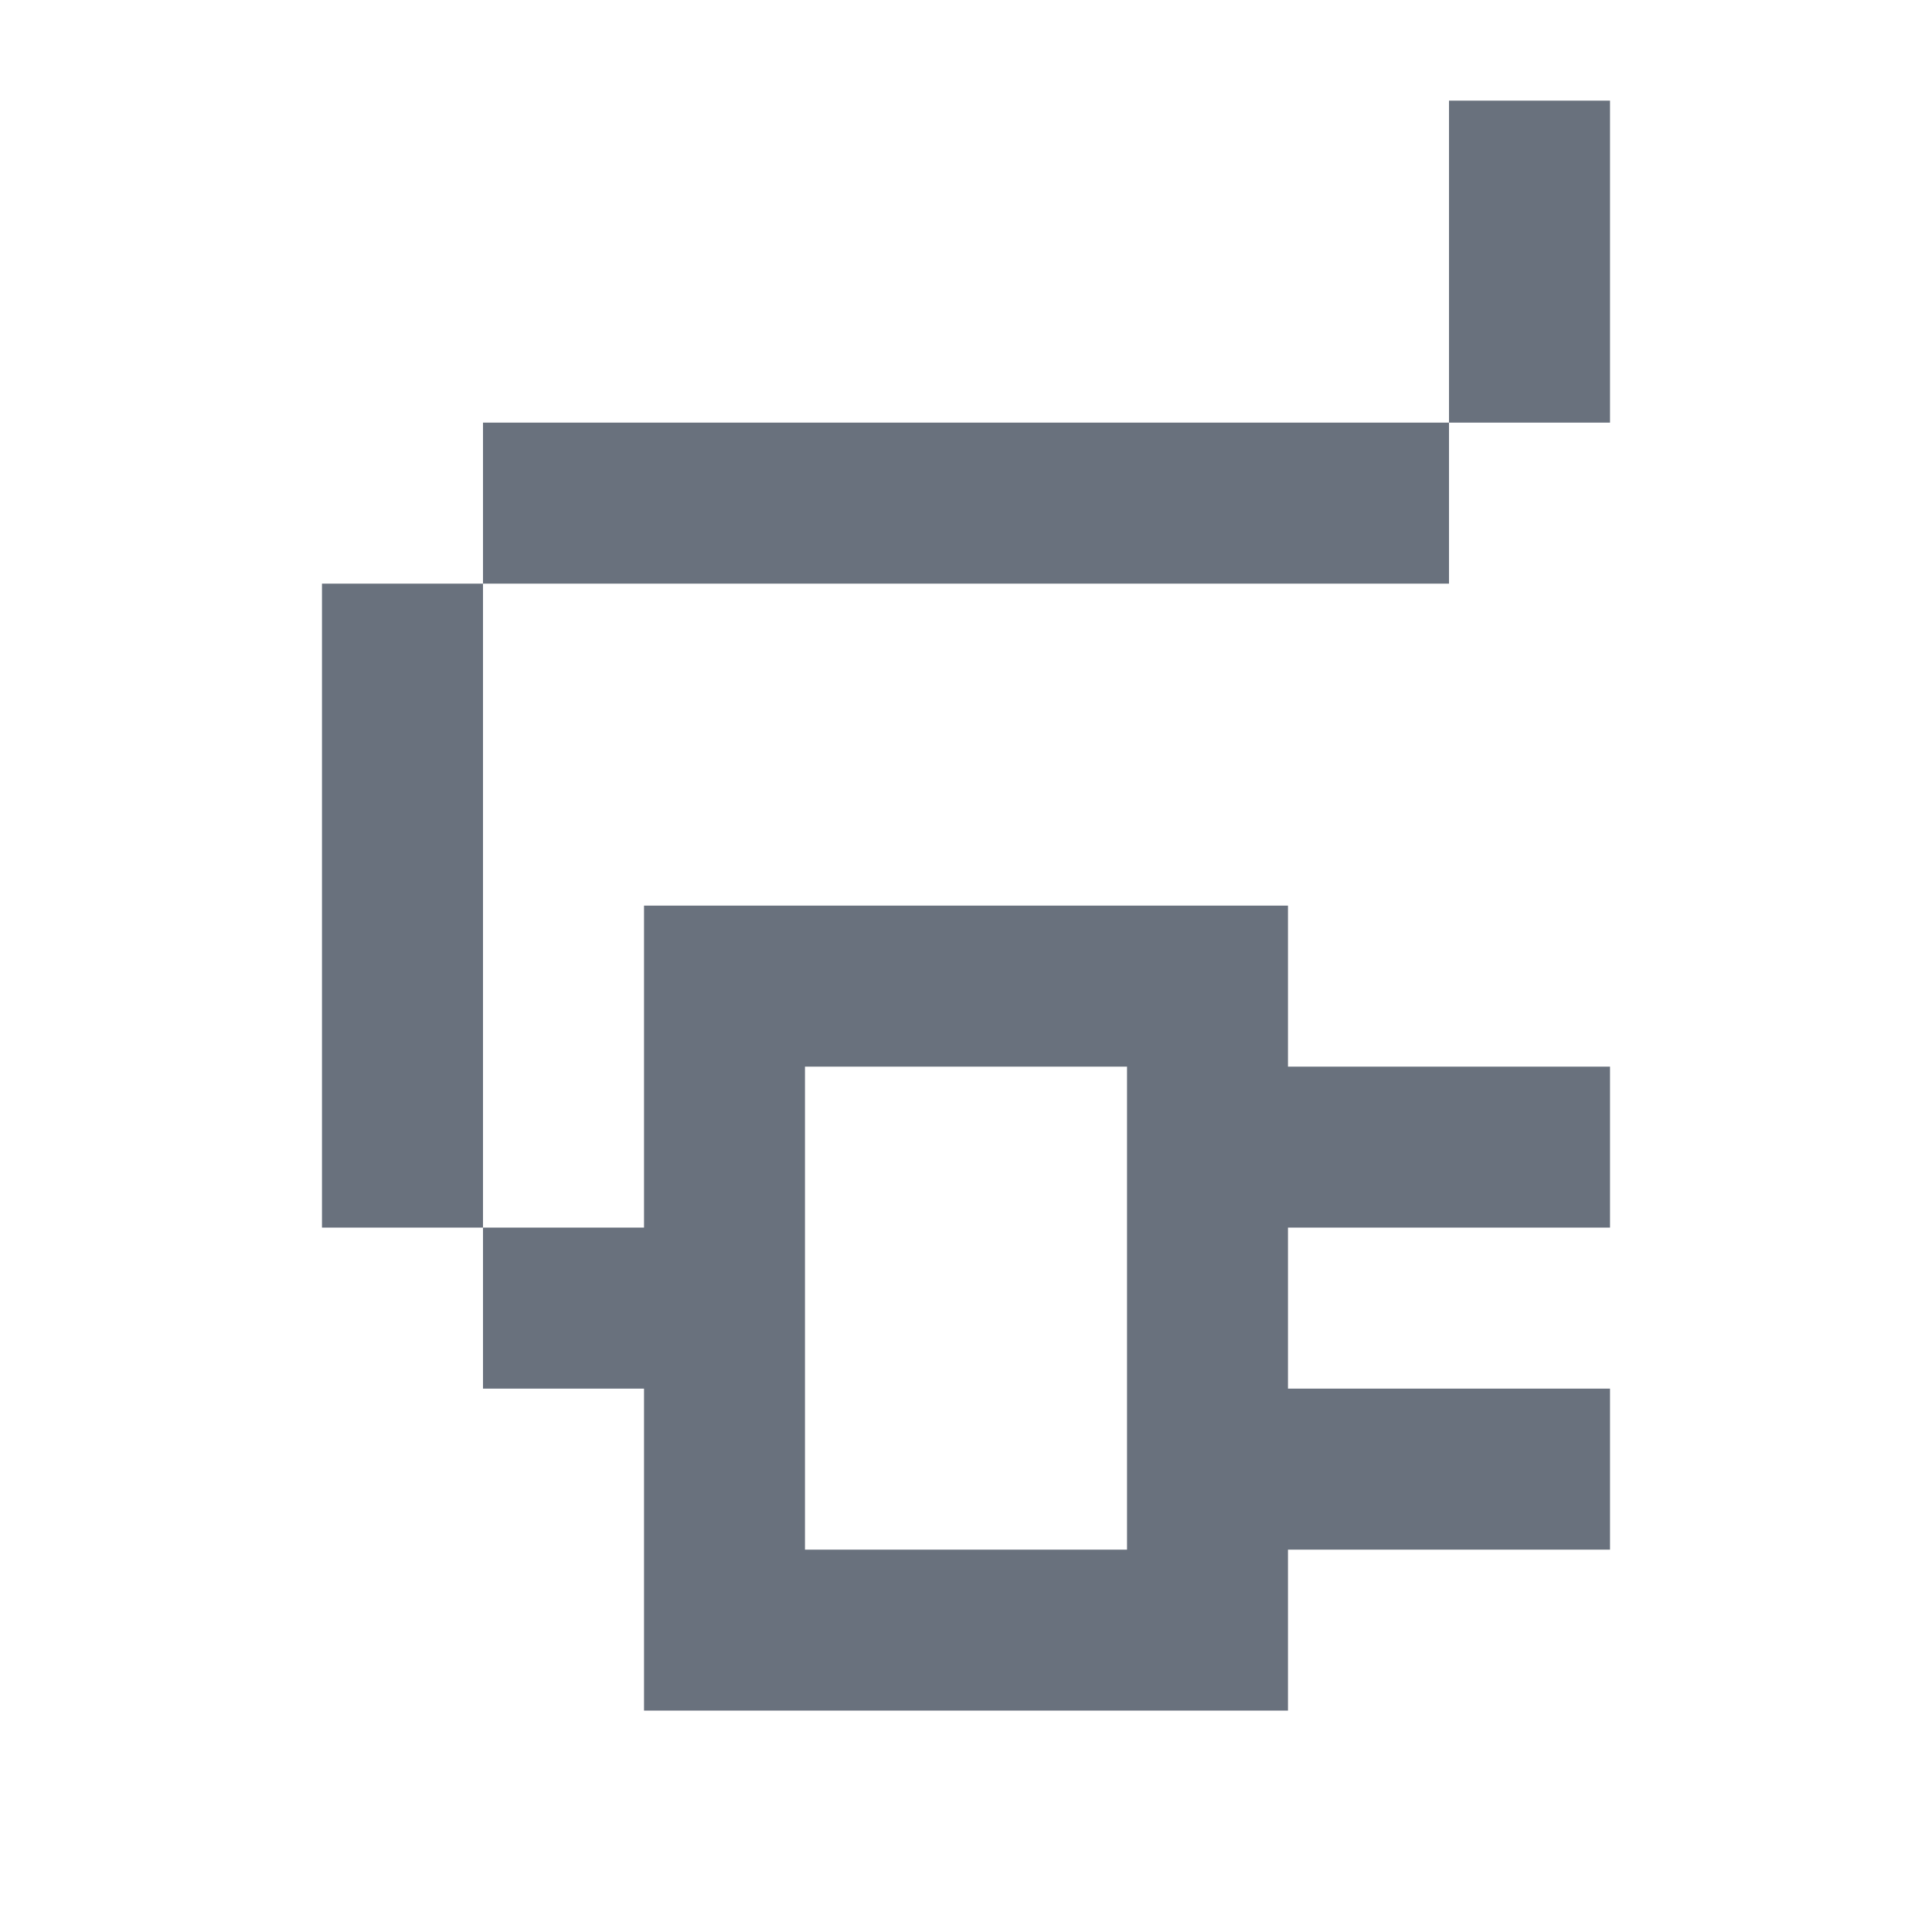
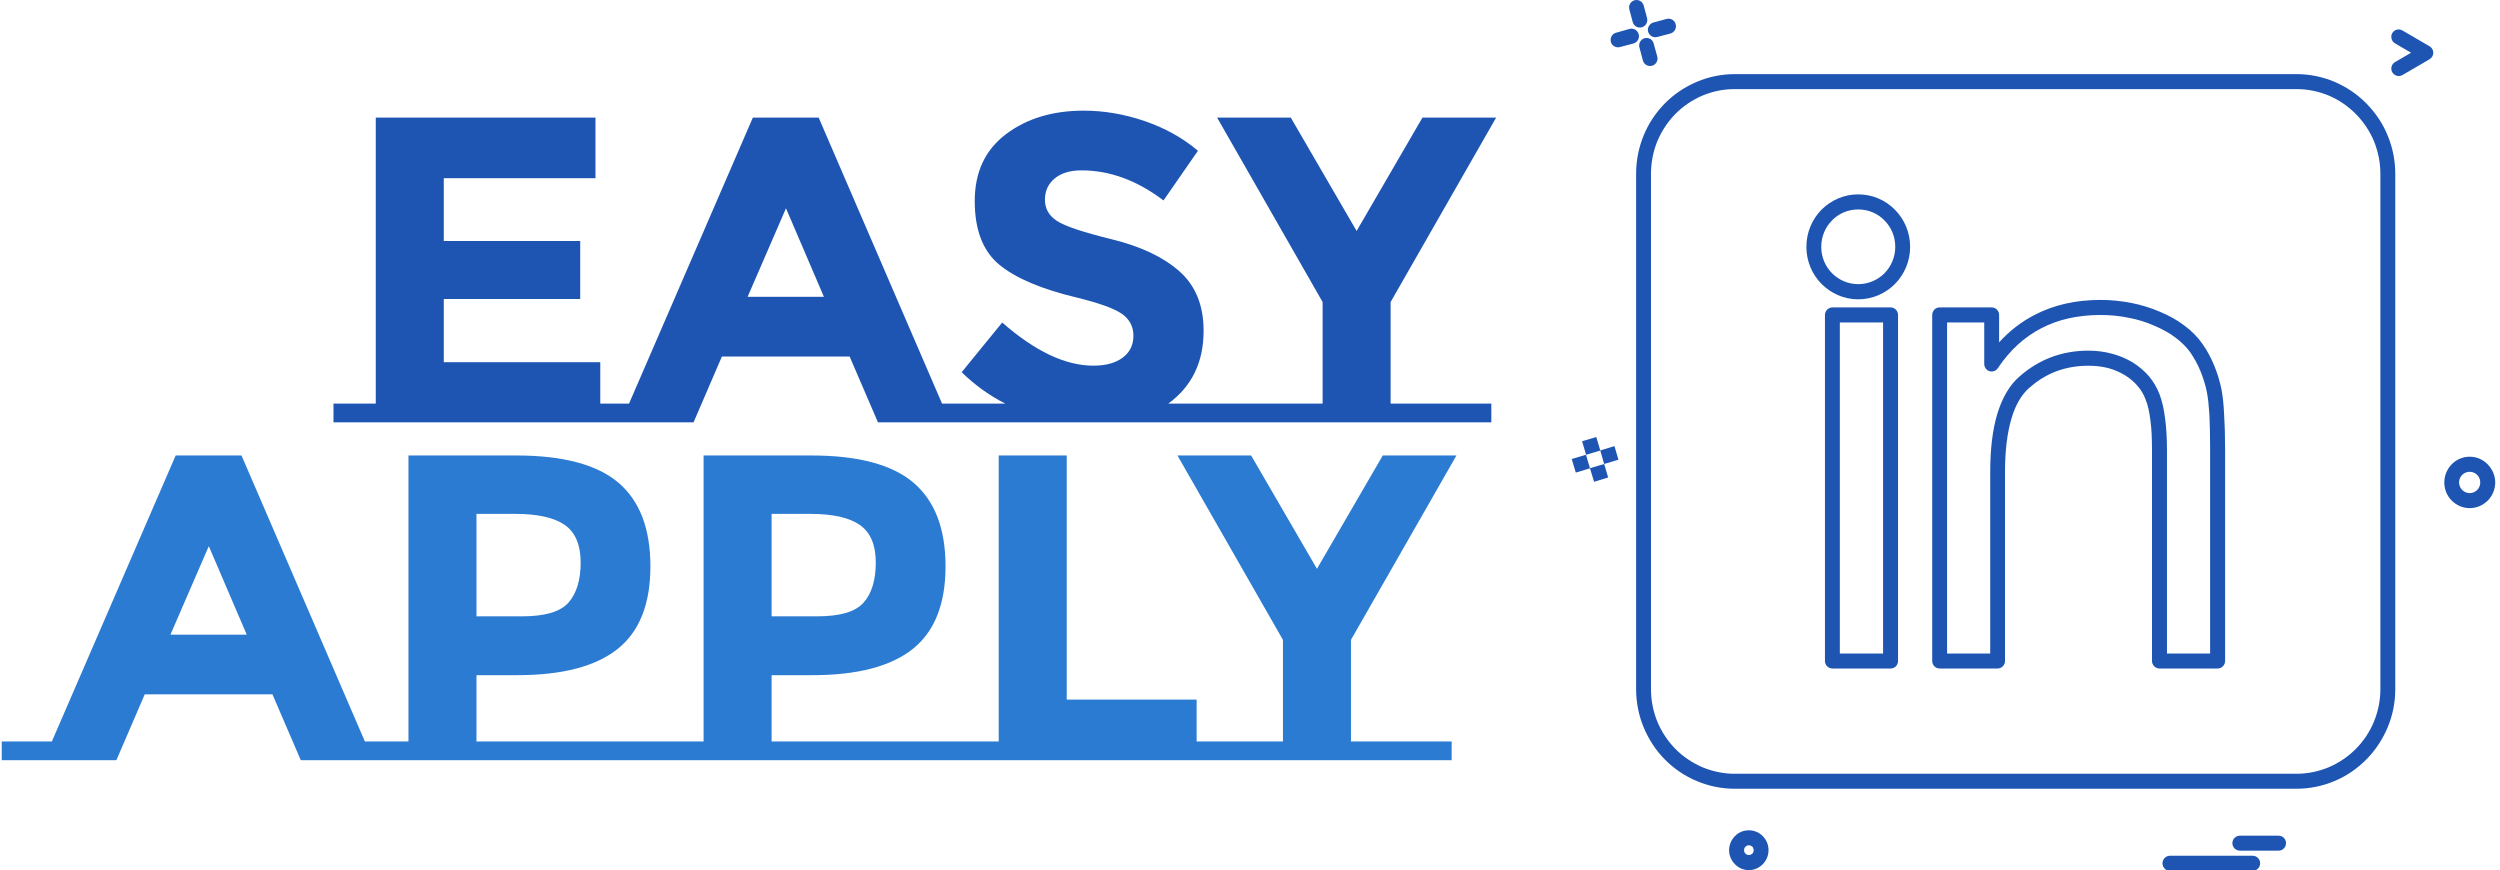
- <svg xmlns="http://www.w3.org/2000/svg" width="32" height="32" viewBox="0 0 32 32" fill="none">
-   <path d="M26.667 1.667H24V7H8V9.667H5.333V20.333H8V23H10.667V28.333H21.333V25.667H26.667V23H21.333V20.333H26.667V17.667H21.333V15H10.667V20.333H8V9.667H24V7H26.667V1.667ZM18.667 25.667H13.333V17.667H18.667V25.667Z" fill="#69717d" />
+ <svg xmlns="http://www.w3.org/2000/svg" version="1.1" width="1000" height="348" viewBox="0 0 1000 348">
+   <g transform="matrix(1,0,0,1,-0.6060606,0.1662707)">
+     <svg viewBox="0 0 396 138" data-background-color="#ffffff" preserveAspectRatio="xMidYMid meet" height="348" width="1000">
+       <g id="tight-bounds" transform="matrix(1,0,0,1,0.24,-0.06593493)">
+         <svg viewBox="0 0 395.52 138.132" height="138.132" width="395.52">
+           <g>
+             <svg viewBox="0 0 659.958 230.484" height="138.132" width="395.52">
+               <g transform="matrix(1,0,0,1,0,23.38486)">
+                 <svg viewBox="0 0 395.52 183.715" height="183.715" width="395.52">
+                   <g>
+                     <svg viewBox="0 0 395.52 183.715" height="183.715" width="395.52">
+                       <g>
+                         <svg viewBox="0 0 395.52 183.715" height="183.715" width="395.52">
+                           <g transform="matrix(1,0,0,1,0,0)">
+                             <svg width="395.52" viewBox="-5.1 -35.75 171.4 74.5" height="183.715" data-palette-color="#1e55b3">
+                               <svg />
+                               <svg />
+                               <g class="undefined-text-0" data-fill-palette-color="primary" id="text-0">
+                                 <path transform="translate(33.5,0)" d="M-0.55-2.15h4.85v-32.8h25.2v6.95h-17.4v7.2h15.65v6.65h-15.65v7.25h17.95v4.75h4.85v2.15h-35.45zM69.25-2.15h5.8v2.15h-13.15l-3.25-7.55h-14.65l-3.25 7.55h-13.15v-2.15h5.75l14.2-32.8h7.55zM55.7-14.4l-4.35-10.15-4.4 10.15zM95.2-2.15h6.4v2.15h-31.9v-2.15h6.8c-1.833-0.933-3.5-2.133-5-3.6v0l4.65-5.7c3.767 3.3 7.25 4.95 10.45 4.95v0c1.433 0 2.56-0.31 3.38-0.93 0.813-0.613 1.22-1.447 1.22-2.5 0-1.047-0.433-1.88-1.3-2.5-0.867-0.613-2.583-1.237-5.15-1.87v0c-4.067-0.967-7.04-2.223-8.92-3.77-1.887-1.553-2.83-3.99-2.83-7.31 0-3.313 1.193-5.87 3.58-7.67 2.38-1.8 5.353-2.7 8.92-2.7v0c2.333 0 4.667 0.4 7 1.2 2.333 0.8 4.367 1.933 6.1 3.4v0l-3.95 5.7c-3.033-2.3-6.167-3.45-9.4-3.45v0c-1.3 0-2.323 0.307-3.07 0.92-0.753 0.62-1.13 1.437-1.13 2.45 0 1.02 0.46 1.83 1.38 2.43 0.913 0.6 3.03 1.307 6.35 2.12 3.313 0.82 5.887 2.047 7.72 3.68 1.833 1.633 2.75 3.9 2.75 6.8v0c0 3.6-1.35 6.383-4.05 8.35zM120.7-2.15h11.55v2.15h-30.9v-2.15h11.55v-11.65l-12.1-21.15h8.45l7.55 13 7.55-13h8.45l-12.1 21.15z" fill="#1e55b3" fill-rule="nonzero" stroke="none" stroke-width="1" stroke-linecap="butt" stroke-linejoin="miter" stroke-miterlimit="10" stroke-dasharray="" stroke-dashoffset="0" font-family="none" font-weight="none" font-size="none" text-anchor="none" style="mix-blend-mode: normal" data-fill-palette-color="primary" opacity="1" />
+                                 <path transform="translate(0,38.75)" d="M36.55-2.15h5.8v2.15h-13.15l-3.25-7.55h-14.65l-3.25 7.55h-13.15v-2.15h5.75l14.2-32.8h7.55zM23-14.4l-4.35-10.15-4.4 10.15zM49.35-2.15h21.75v2.15h-34.4v-2.15h4.85v-32.8h12.35c5.367 0 9.277 1.04 11.73 3.12 2.447 2.087 3.67 5.287 3.67 9.6 0 4.32-1.257 7.48-3.77 9.48-2.52 2-6.363 3-11.53 3v0h-4.65zM54.6-16.5c2.6 0 4.367-0.523 5.3-1.57 0.933-1.053 1.4-2.59 1.4-4.61 0-2.013-0.607-3.447-1.82-4.3-1.22-0.847-3.113-1.27-5.68-1.27v0h-4.45v11.75zM83.2-2.15h21.75v2.15h-34.4v-2.15h4.85v-32.8h12.35c5.367 0 9.273 1.04 11.72 3.12 2.453 2.087 3.68 5.287 3.68 9.6 0 4.32-1.257 7.48-3.77 9.48-2.52 2-6.363 3-11.53 3v0h-4.65zM88.45-16.5c2.6 0 4.367-0.523 5.3-1.57 0.933-1.053 1.4-2.59 1.4-4.61 0-2.013-0.61-3.447-1.83-4.3-1.213-0.847-3.103-1.27-5.67-1.27v0h-4.45v11.75zM131.95-2.15h4.85v2.15h-32.4v-2.15h4.85v-32.8h7.8v28h14.9zM149.65-2.15h11.55v2.15h-30.9v-2.15h11.55v-11.65l-12.1-21.15h8.45l7.55 13 7.55-13h8.45l-12.1 21.15z" fill="#2a7bd1" fill-rule="nonzero" stroke="none" stroke-width="1" stroke-linecap="butt" stroke-linejoin="miter" stroke-miterlimit="10" stroke-dasharray="" stroke-dashoffset="0" font-family="none" font-weight="none" font-size="none" text-anchor="none" style="mix-blend-mode: normal" data-fill-palette-color="secondary" opacity="1" />
+                               </g>
+                             </svg>
+                           </g>
+                         </svg>
+                       </g>
+                     </svg>
+                   </g>
+                 </svg>
+               </g>
+               <g transform="matrix(1,0,0,1,415.5265,0)">
+                 <svg viewBox="0 0 244.431 230.484" height="230.484" width="244.431">
+                   <g>
+                     <svg version="1.1" x="0" y="0" viewBox="16 29.694 480 452.612" style="enable-background:new 0 0 512 512;" xml:space="preserve" height="230.484" width="244.431" class="icon-icon-0" data-fill-palette-color="accent" id="icon-0">
+                       <g fill="#1e55b3" data-fill-palette-color="accent">
+                         <g fill="#1e55b3" data-fill-palette-color="accent">
+                           <g fill="#1e55b3" data-fill-palette-color="accent">
+                             <g fill="#1e55b3" data-fill-palette-color="accent">
+                               <path d="M488.215 280.456c0-1.556-0.572-2.959-1.612-3.943-0.983-0.988-2.382-1.611-3.893-1.611-1.45 0-2.854 0.623-3.842 1.556-1.034 1.04-1.657 2.443-1.657 3.999 0 1.506 0.623 2.905 1.657 3.944 0.988 0.932 2.392 1.606 3.842 1.606 1.511 0 2.909-0.675 3.893-1.606C487.643 283.361 488.215 281.962 488.215 280.456zM492.158 271.114c2.336 2.438 3.842 5.708 3.842 9.342 0 3.635-1.506 7.005-3.893 9.443l-0.158 0.106c-2.387 2.336-5.605 3.786-9.239 3.786-3.629 0-6.903-1.505-9.286-3.893l-0.162-0.152c-2.331-2.387-3.73-5.712-3.73-9.291 0-3.685 1.5-7.01 3.837-9.448l0.157-0.156c2.388-2.332 5.605-3.786 9.185-3.786 3.69 0 6.954 1.505 9.347 3.942L492.158 271.114z" fill="#1e55b3" data-fill-palette-color="accent" />
+                               <path d="M461.848 53.74c1.865 1.09 2.494 3.426 1.449 5.297-0.359 0.624-0.826 1.09-1.449 1.455l-14.066 8.201c-1.869 1.09-4.201 0.411-5.297-1.455-1.033-1.82-0.414-4.207 1.455-5.297l8.308-4.825-8.308-4.881c-1.869-1.034-2.488-3.477-1.455-5.342 1.096-1.87 3.428-2.443 5.297-1.348L461.848 53.74z" fill="#1e55b3" data-fill-palette-color="accent" />
+                               <path d="M383.425 464.038c2.124 0 3.837 1.713 3.837 3.893 0 2.124-1.713 3.894-3.837 3.894h-20.143c-2.129 0-3.894-1.77-3.894-3.894 0-2.18 1.765-3.893 3.894-3.893H383.425z" fill="#1e55b3" data-fill-palette-color="accent" />
+                               <path d="M369.979 474.47c2.072 0 3.842 1.764 3.842 3.943 0 2.129-1.77 3.893-3.842 3.893h-43.029c-2.179 0-3.893-1.764-3.893-3.893 0-2.18 1.714-3.943 3.893-3.943H369.979z" fill="#1e55b3" data-fill-palette-color="accent" />
+                               <path d="M260.049 200.316c-8.825 4.567-16.352 11.419-22.475 20.604-0.674 1.146-1.921 1.871-3.27 1.871-2.182 0-3.893-1.764-3.893-3.943v-21.542h-19.31v172.06h22.421v-94.256c0-11.937 1.194-21.953 3.634-30.154 1.921-6.336 4.567-11.627 7.94-15.834 1.143-1.399 2.387-2.646 3.685-3.787 5.086-4.465 10.589-7.785 16.506-10.016 5.915-2.235 12.404-3.376 19.205-3.376 4.309 0 8.354 0.517 12.195 1.556 3.843 0.988 7.371 2.494 10.645 4.415l0.254 0.152c3.273 2.078 6.128 4.465 8.465 7.218 2.28 2.747 4.15 5.864 5.449 9.291l0.05 0.101c1.247 3.32 2.286 7.578 2.854 12.51 0.678 4.876 0.988 10.431 0.988 16.818v105.361h22.418V262.808c0-6.954-0.152-12.819-0.359-17.543-0.311-4.825-0.725-8.616-1.247-11.369-0.776-4.045-1.972-7.836-3.422-11.364-1.46-3.477-3.224-6.695-5.246-9.656-1.972-2.747-4.567-5.342-7.628-7.628-3.062-2.388-6.752-4.41-11.004-6.229-4.202-1.866-8.668-3.27-13.392-4.151-4.617-0.988-9.499-1.455-14.634-1.455C279.147 193.412 268.873 195.699 260.049 200.316zM238.145 207.635c5.398-5.971 11.523-10.69 18.374-14.223 9.962-5.241 21.489-7.836 34.363-7.836 5.551 0 10.948 0.573 16.139 1.607 5.141 0.988 10.122 2.595 14.896 4.623 4.775 2.022 9.028 4.41 12.611 7.162 3.735 2.752 6.797 5.915 9.291 9.448 2.388 3.371 4.41 7.162 6.072 11.156 1.662 3.943 2.96 8.252 3.893 12.768v0.056c0.573 3.006 1.039 7.212 1.297 12.454 0.315 5.14 0.518 11.105 0.518 17.958v110.451c0 2.129-1.764 3.893-3.893 3.893h-30.203c-2.129 0-3.894-1.764-3.894-3.893V264.004c0-6.18-0.208-11.42-0.831-15.835-0.521-4.303-1.297-7.886-2.438-10.639l-0.051-0.208c-0.989-2.595-2.337-4.927-4.157-7.005-1.764-2.078-3.994-4-6.589-5.606l-0.102-0.051c-2.701-1.612-5.555-2.854-8.668-3.685-3.172-0.781-6.543-1.197-10.279-1.197-5.92 0-11.42 0.989-16.503 2.854-5.09 1.921-9.813 4.775-14.018 8.566h-0.104c-4.098 3.634-7.212 8.926-9.288 15.987-2.233 7.471-3.376 16.818-3.376 27.923v98.149c0 2.129-1.71 3.893-3.893 3.893H207.21c-2.129 0-3.842-1.764-3.842-3.893V193.412c0-2.179 1.713-3.943 3.842-3.943h27.095c2.126 0 3.84 1.764 3.84 3.943V207.635z" fill="#1e55b3" data-fill-palette-color="accent" />
+                               <path d="M177.832 369.365v-172.06h-22.475v172.06H177.832zM185.618 193.412v179.847c0 2.129-1.713 3.893-3.893 3.893h-30.207c-2.129 0-3.893-1.764-3.893-3.893V193.412c0-2.179 1.764-3.943 3.893-3.943h30.207C183.905 189.469 185.618 191.233 185.618 193.412z" fill="#1e55b3" data-fill-palette-color="accent" />
+                               <path d="M184.166 158.018c0-5.454-2.129-10.279-5.606-13.756-3.477-3.584-8.305-5.708-13.65-5.708-5.244 0-9.965 2.073-13.445 5.5l-0.154 0.208c-3.477 3.477-5.606 8.302-5.606 13.756 0 5.342 2.129 10.173 5.606 13.701 3.477 3.477 8.305 5.657 13.599 5.657 5.345 0 10.173-2.18 13.65-5.657C182.037 168.191 184.166 163.31 184.166 158.018zM184.008 138.707c4.881 4.932 7.889 11.734 7.889 19.312 0 7.471-3.008 14.324-7.889 19.256-4.825 4.876-11.625 7.993-19.099 7.993s-14.169-3.117-19.048-7.993c-4.881-4.932-7.889-11.785-7.889-19.256 0-7.578 3.008-14.38 7.836-19.312l0.208-0.208c4.932-4.825 11.575-7.786 18.894-7.786C172.383 130.713 179.079 133.724 184.008 138.707z" fill="#1e55b3" data-fill-palette-color="accent" />
+                               <path d="M100.859 464.246c1.767-1.871 4.362-3.011 7.215-3.011 2.803 0 5.398 1.14 7.215 3.011 1.868 1.865 3.011 4.46 3.011 7.313 0 2.859-1.143 5.455-3.011 7.319-1.817 1.871-4.412 3.063-7.215 3.063-2.854 0-5.449-1.191-7.215-3.063-1.868-1.864-3.062-4.46-3.062-7.319C97.798 468.706 98.992 466.111 100.859 464.246zM106.311 473.38c0.467 0.415 1.037 0.725 1.764 0.725 0.674 0 1.298-0.31 1.817-0.725 0.416-0.467 0.674-1.09 0.674-1.82 0-0.673-0.258-1.348-0.674-1.813-0.519-0.416-1.143-0.726-1.817-0.726-0.728 0-1.297 0.31-1.764 0.726-0.466 0.466-0.727 1.141-0.727 1.813C105.583 472.29 105.845 472.913 106.311 473.38z" fill="#1e55b3" data-fill-palette-color="accent" />
+                               <path d="M70.029 42.27c0.624 2.078-0.621 4.207-2.646 4.83l-6.954 1.815c-2.025 0.573-4.101-0.674-4.724-2.752-0.519-2.073 0.728-4.202 2.75-4.774l6.903-1.865C67.434 39.001 69.512 40.197 70.029 42.27z" fill="#1e55b3" data-fill-palette-color="accent" />
+                               <path d="M60.48 59.088c0.57 2.129-0.728 4.258-2.75 4.775-2.078 0.572-4.154-0.675-4.724-2.697l-1.817-6.853c-0.57-2.079 0.674-4.203 2.752-4.775 2.075-0.517 4.151 0.674 4.671 2.803L60.48 59.088z" fill="#1e55b3" data-fill-palette-color="accent" />
+                               <path d="M100.654 431.857h292.107c5.92 0 11.476-1.247 16.559-3.325 5.348-2.281 10.173-5.499 14.168-9.55 4.055-4.044 7.268-8.875 9.498-14.272 2.078-5.135 3.324-10.797 3.324-16.763v-268.03c0-5.916-1.246-11.623-3.324-16.813-2.23-5.347-5.499-10.173-9.498-14.223-3.995-3.999-8.77-7.319-14.111-9.549-5.14-2.129-10.695-3.325-16.615-3.325H100.654c-5.867 0-11.473 1.196-16.61 3.325-5.243 2.23-10.122 5.5-14.119 9.549s-7.212 8.926-9.445 14.273c-2.076 5.14-3.27 10.847-3.27 16.762v268.03c0 5.966 1.194 11.628 3.27 16.763 2.233 5.347 5.449 10.229 9.445 14.272 3.997 4.051 8.875 7.269 14.169 9.55C89.181 430.61 94.787 431.857 100.654 431.857zM392.762 439.643H100.654c-6.853 0-13.496-1.403-19.517-3.943-6.28-2.596-11.937-6.438-16.661-11.212-4.724-4.724-8.46-10.486-11.108-16.817-2.491-6.073-3.893-12.768-3.893-19.723v-268.03c0-6.954 1.401-13.65 3.893-19.773 2.595-6.331 6.384-11.988 11.108-16.767 4.724-4.775 10.38-8.561 16.661-11.207 6.021-2.544 12.664-3.949 19.517-3.949h292.107c6.954 0 13.498 1.404 19.57 3.949 6.279 2.646 11.886 6.432 16.609 11.207 4.725 4.779 8.617 10.436 11.161 16.767 2.54 6.123 3.944 12.819 3.944 19.773v268.03c0 7.005-1.404 13.649-3.944 19.773-2.651 6.28-6.437 12.043-11.161 16.767-4.724 4.774-10.33 8.616-16.609 11.212C406.26 438.239 399.615 439.643 392.762 439.643z" fill="#1e55b3" data-fill-palette-color="accent" />
+                               <path d="M55.186 39.107c0.519 2.073-0.728 4.252-2.75 4.774-2.129 0.568-4.205-0.73-4.724-2.752l-1.764-6.539c-0.52-2.128 0.674-4.207 2.75-4.774 2.025-0.522 4.205 0.674 4.724 2.803L55.186 39.107z" fill="#1e55b3" data-fill-palette-color="accent" />
+                               <path d="M50.827 47.516c0.57 2.022-0.677 4.202-2.699 4.775l-7.061 1.865c-2.022 0.573-4.202-0.674-4.721-2.696-0.52-2.129 0.674-4.258 2.75-4.775l7.007-1.972C48.178 44.191 50.254 45.387 50.827 47.516z" fill="#1e55b3" data-fill-palette-color="accent" />
+                               <polygon points="40.289,268.621 32.868,270.852 30.843,263.847 30.843,263.796 38.213,261.561     " fill="#1e55b3" data-fill-palette-color="accent" />
+                               <polygon points="34.944,277.861 27.625,280.092 25.496,273.087 25.496,273.03 32.868,270.852     " fill="#1e55b3" data-fill-palette-color="accent" />
+                               <polygon points="30.843,263.796 30.843,263.847 23.474,266.077 21.398,259.021 28.768,256.842     " fill="#1e55b3" data-fill-palette-color="accent" />
+                               <polygon points="23.42,266.077 25.496,273.03 25.496,273.087 18.126,275.316 16,268.256 23.42,266.026     " fill="#1e55b3" data-fill-palette-color="accent" />
+                             </g>
+                           </g>
+                         </g>
+                       </g>
+                     </svg>
+                   </g>
+                 </svg>
+               </g>
+             </svg>
+           </g>
+           <defs />
+         </svg>
+         <rect width="395.52" height="138.132" fill="none" stroke="none" visibility="hidden" />
+       </g>
+     </svg>
+   </g>
</svg>
